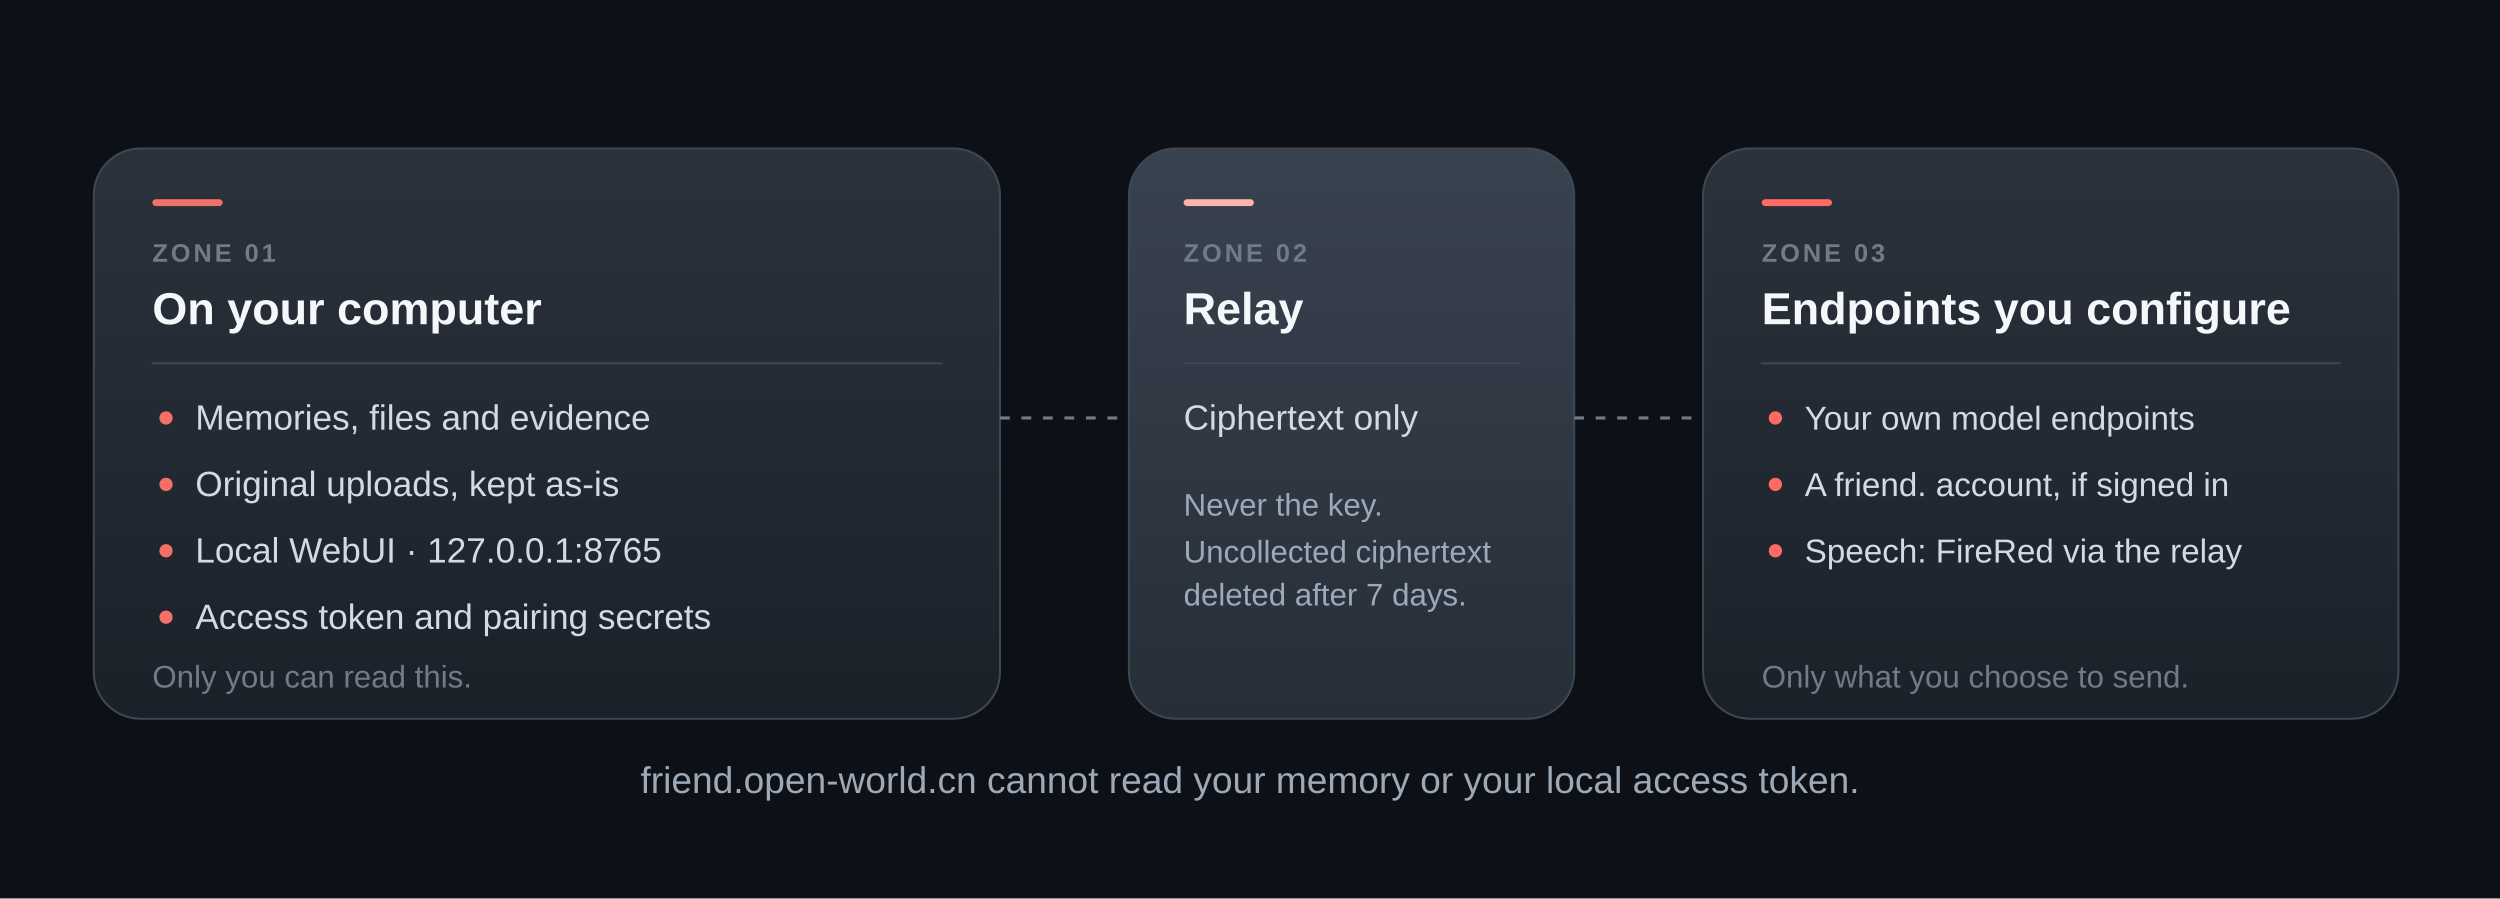
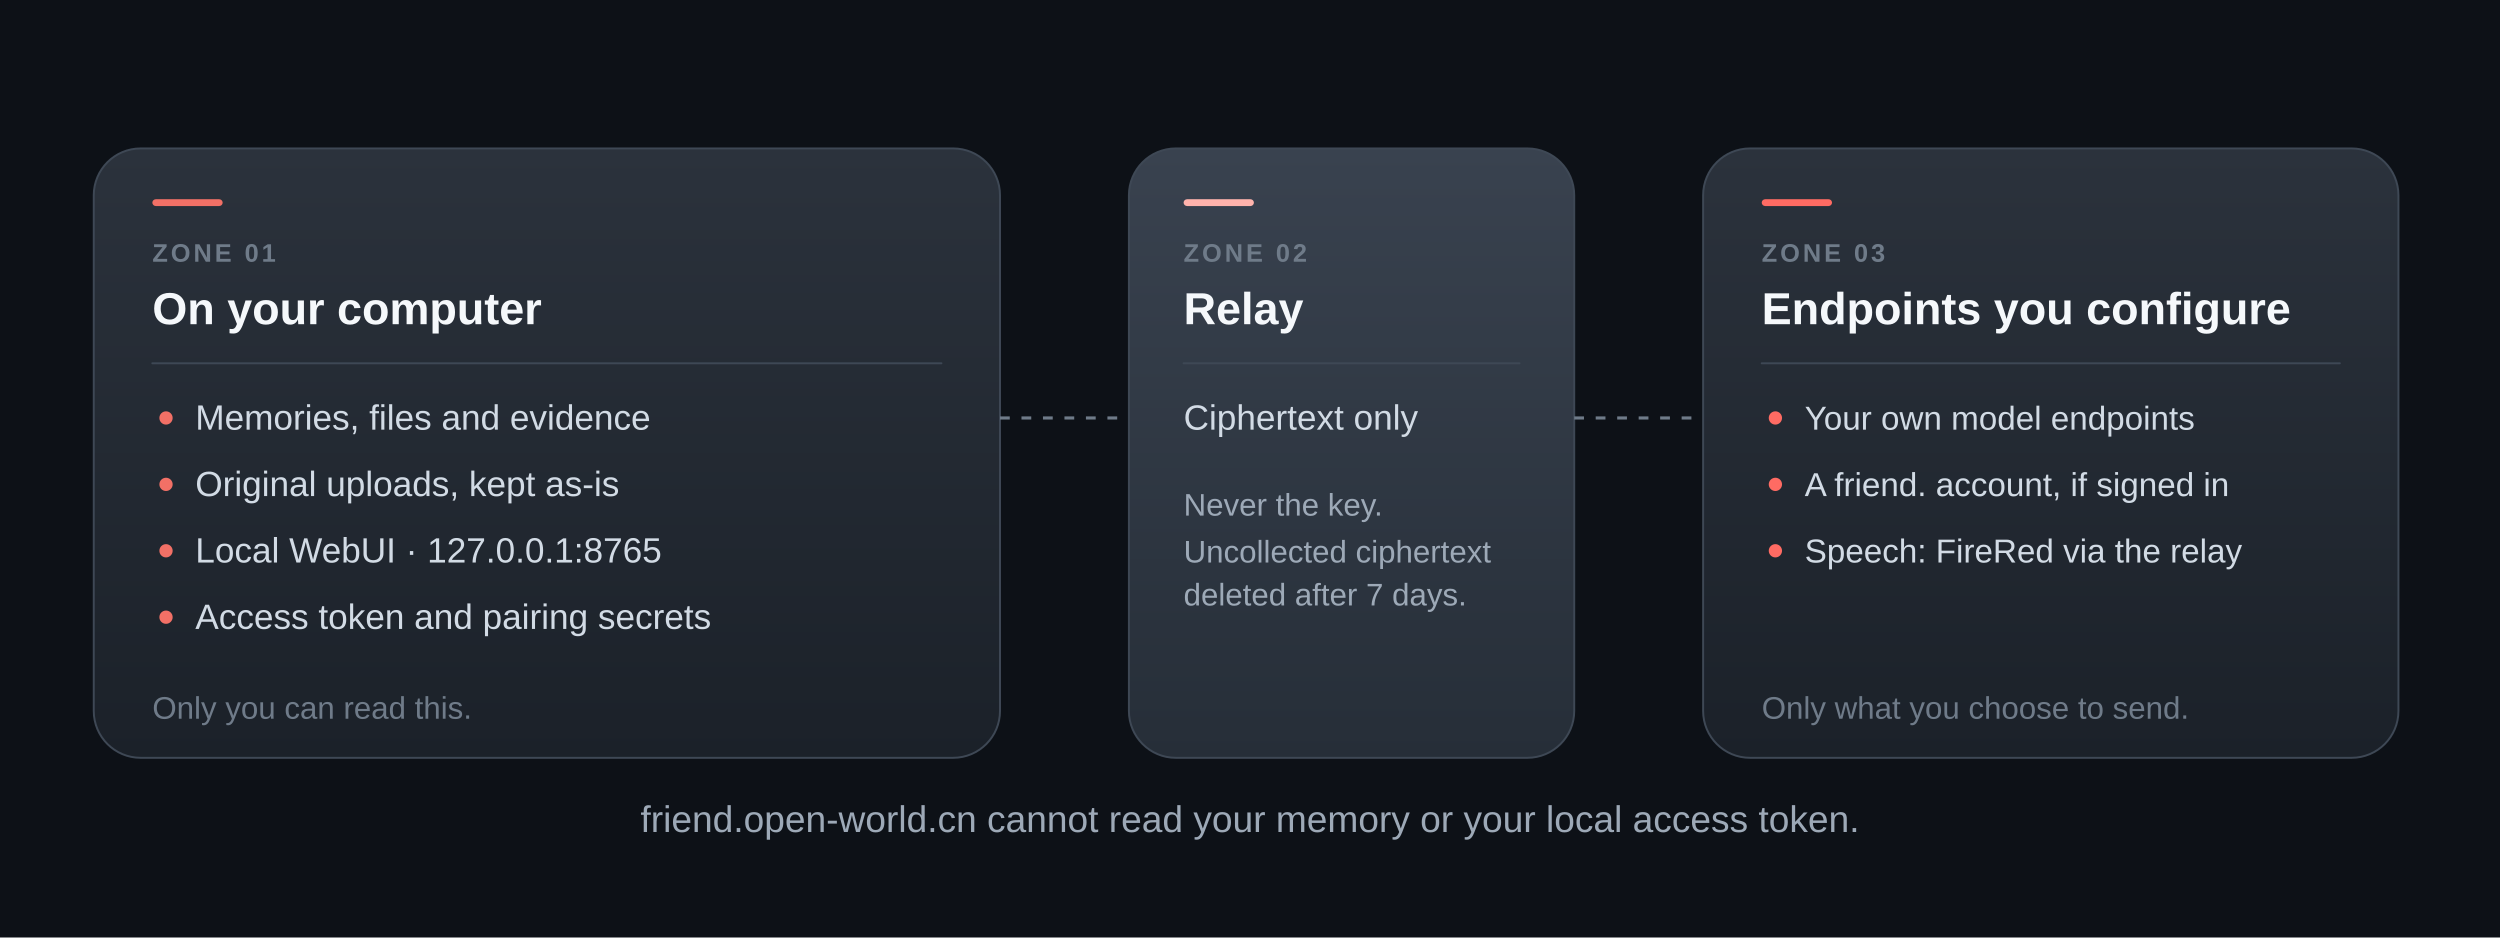
- <svg xmlns="http://www.w3.org/2000/svg" viewBox="0 0 1280 460" width="1280" height="460" role="img" aria-label="Data boundary map: memory and evidence stay on your computer; the relay only ever handles ciphertext; model processing goes only to endpoints you configure.">
+ <svg xmlns="http://www.w3.org/2000/svg" viewBox="0 0 1280 480" width="1280" height="480" role="img" aria-label="Data boundary map: memory and evidence stay on your computer; the relay only ever handles ciphertext; model processing goes only to endpoints you configure.">
  <defs>
    <radialGradient id="halo" cx="50%" cy="50%" r="50%">
      <stop offset="0" stop-color="#FF7A70" stop-opacity=".55" />
      <stop offset=".45" stop-color="#FF7A70" stop-opacity=".18" />
      <stop offset="1" stop-color="#FF7A70" stop-opacity="0" />
    </radialGradient>
    <linearGradient id="cardGrad" x1="0" y1="0" x2="0" y2="1">
      <stop offset="0" stop-color="#2B323C" />
      <stop offset="1" stop-color="#1B2129" />
    </linearGradient>
    <linearGradient id="cardAltGrad" x1="0" y1="0" x2="0" y2="1">
      <stop offset="0" stop-color="#39424F" />
      <stop offset="1" stop-color="#262E38" />
    </linearGradient>
    <filter id="soft" x="-30%" y="-30%" width="160%" height="180%">
      <feDropShadow dx="0" dy="8" stdDeviation="14" flood-color="rgba(1,4,9,.62)" flood-opacity="1" />
    </filter>
    <filter id="softSm" x="-30%" y="-30%" width="160%" height="180%">
      <feDropShadow dx="0" dy="4" stdDeviation="7" flood-color="rgba(1,4,9,.62)" flood-opacity=".8" />
    </filter>
  </defs>
  <style>
  .s{font-family:-apple-system, BlinkMacSystemFont, 'Segoe UI Variable Display', 'Segoe UI', 'Helvetica Neue', Arial, 'Microsoft YaHei', 'PingFang SC', 'Hiragino Sans GB', 'Noto Sans CJK SC', sans-serif}
  .m{font-family:ui-monospace, SFMono-Regular, 'SF Mono', Menlo, Consolas, 'Liberation Mono', 'Microsoft YaHei', monospace}
  .rise{opacity:0;animation:rise .9s cubic-bezier(.16,.84,.32,1) both}
  @keyframes rise{from{opacity:0;transform:translateY(14px);filter:blur(6px)}to{opacity:1;transform:none;filter:blur(0)}}
  @keyframes breathe{0%,100%{opacity:.45;transform:scale(.96)}50%{opacity:.9;transform:scale(1.05)}}
  @keyframes breathe2{
    0%{opacity:.05;transform:scale(.93);animation-timing-function:cubic-bezier(.66,0,.34,1)}
    18%{opacity:.12;transform:scale(1.03);animation-timing-function:cubic-bezier(.37,0,.63,1)}
    34%{opacity:.07;transform:scale(.99);animation-timing-function:cubic-bezier(.45,0,.55,1)}
    57%{opacity:.15;transform:scale(1.085);animation-timing-function:cubic-bezier(.3,0,.7,1)}
    72%{opacity:.088;transform:scale(1.008);animation-timing-function:cubic-bezier(.6,0,.4,1)}
    88%{opacity:.126;transform:scale(1.052);animation-timing-function:cubic-bezier(.5,0,.5,1)}
    100%{opacity:.05;transform:scale(.93)}
  }
  @keyframes twinkle{0%,100%{opacity:.12}50%{opacity:.5}}
  .tw{animation:twinkle 9s ease-in-out infinite}
  .snr{animation:snr 5.4s cubic-bezier(.16,.84,.32,1) infinite;transform-box:fill-box;transform-origin:center}
  @keyframes snr{0%{transform:scale(.5);opacity:.55}65%{opacity:0}100%{transform:scale(1.6);opacity:0}}
  .swp{animation-timing-function:cubic-bezier(.83,0,.17,1);animation-iteration-count:infinite;opacity:0}
  .march{animation:march 1.65s linear infinite}
  .dp{animation:dotpulse 2.6s ease-in-out infinite}
  @keyframes dotpulse{0%,100%{opacity:.42}50%{opacity:1}}
  @keyframes march{to{stroke-dashoffset:-24}}
  .scan{animation:scan 4s cubic-bezier(.83,0,.17,1) infinite;opacity:0}
  @keyframes scan{0%{transform:translateX(0);opacity:0}8%{opacity:1}88%{opacity:1}100%{transform:translateX(1140px);opacity:0}}
  @media (prefers-reduced-motion: reduce){
    .rise{animation:none!important;opacity:1!important;filter:none!important;transform:none!important}
    .tw{animation:none!important;opacity:.55!important}
    .snr,.swp,.scan{animation:none!important;opacity:0!important}
    .march{animation:none!important}
    .dp{animation:none!important;opacity:1!important}
  }</style>
-   <rect width="1280" height="460" fill="#0D1117" />
-   <rect x="48" y="76" width="464" height="292" rx="24" fill="url(#cardGrad)" stroke="#3E4855" stroke-width="1" />
+   <rect width="1280" height="480" fill="#0D1117" />
+   <rect x="48" y="76" width="464" height="312" rx="24" fill="url(#cardGrad)" stroke="#3E4855" stroke-width="1" />
  <rect x="78" y="102" width="36" height="3.5" rx="1.8" fill="#F27066" />
  <text x="78" y="134" font-size="13" font-weight="700" fill="#6F7B89" letter-spacing="1.5" class="s">ZONE 01</text>
  <text x="78" y="166" font-size="23" font-weight="650" fill="#F5F8FB" class="s">On your computer</text>
  <line x1="78" y1="186" x2="482" y2="186" stroke="#3E4855" stroke-width="1" stroke-linecap="round" />
  <circle cx="85" cy="214" r="3.4" fill="#F27066" />
  <text x="100" y="220" font-size="18" font-weight="400" fill="#D2DBE5" class="s">Memories, files and evidence</text>
  <circle cx="85" cy="248" r="3.4" fill="#F27066" />
  <text x="100" y="254" font-size="18" font-weight="400" fill="#D2DBE5" class="s">Original uploads, kept as-is</text>
  <circle cx="85" cy="282" r="3.4" fill="#F27066" />
  <text x="100" y="288" font-size="18" font-weight="400" fill="#D2DBE5" class="s">Local WebUI · 127.0.0.1:8765</text>
  <circle cx="85" cy="316" r="3.4" fill="#F27066" />
  <text x="100" y="322" font-size="18" font-weight="400" fill="#D2DBE5" class="s">Access token and pairing secrets</text>
-   <text x="78" y="352" font-size="16" font-weight="500" fill="#6F7B89" class="s">Only you can read this.</text>
-   <rect x="578" y="76" width="228" height="292" rx="24" fill="url(#cardAltGrad)" stroke="#3E4855" stroke-width="1" />
+   <text x="78" y="368" font-size="16" font-weight="500" fill="#6F7B89" class="s">Only you can read this.</text>
+   <rect x="578" y="76" width="228" height="312" rx="24" fill="url(#cardAltGrad)" stroke="#3E4855" stroke-width="1" />
  <rect x="606" y="102" width="36" height="3.5" rx="1.8" fill="#FFB3AC" />
  <text x="606" y="134" font-size="13" font-weight="700" fill="#6F7B89" letter-spacing="1.5" class="s">ZONE 02</text>
  <text x="606" y="166" font-size="23" font-weight="650" fill="#F5F8FB" class="s">Relay</text>
  <line x1="606" y1="186" x2="778" y2="186" stroke="#3E4855" stroke-width="1" stroke-linecap="round" />
  <text x="606" y="220" font-size="18" font-weight="400" fill="#D2DBE5" class="s">Ciphertext only</text>
  <text x="606" y="264" font-size="16" font-weight="400" fill="#9DA9B7" class="s">Never the key.</text>
  <text x="606" y="288" font-size="16" font-weight="400" fill="#9DA9B7" class="s">Uncollected ciphertext</text>
  <text x="606" y="310" font-size="16" font-weight="400" fill="#9DA9B7" class="s">deleted after 7 days.</text>
-   <rect x="872" y="76" width="356" height="292" rx="24" fill="url(#cardGrad)" stroke="#3E4855" stroke-width="1" />
+   <rect x="872" y="76" width="356" height="312" rx="24" fill="url(#cardGrad)" stroke="#3E4855" stroke-width="1" />
  <rect x="902" y="102" width="36" height="3.5" rx="1.8" fill="#FF6B63" />
  <text x="902" y="134" font-size="13" font-weight="700" fill="#6F7B89" letter-spacing="1.5" class="s">ZONE 03</text>
  <text x="902" y="166" font-size="23" font-weight="650" fill="#F5F8FB" class="s">Endpoints you configure</text>
  <line x1="902" y1="186" x2="1198" y2="186" stroke="#3E4855" stroke-width="1" stroke-linecap="round" />
  <circle cx="909" cy="214" r="3.4" fill="#FF6B63" />
  <text x="924" y="220" font-size="17" font-weight="400" fill="#D2DBE5" class="s">Your own model endpoints</text>
  <circle cx="909" cy="248" r="3.4" fill="#FF6B63" />
  <text x="924" y="254" font-size="17" font-weight="400" fill="#D2DBE5" class="s">A friend. account, if signed in</text>
  <circle cx="909" cy="282" r="3.4" fill="#FF6B63" />
  <text x="924" y="288" font-size="17" font-weight="400" fill="#D2DBE5" class="s">Speech: FireRed via the relay</text>
-   <text x="902" y="352" font-size="16" font-weight="500" fill="#6F7B89" class="s">Only what you choose to send.</text>
+   <text x="902" y="368" font-size="16" font-weight="500" fill="#6F7B89" class="s">Only what you choose to send.</text>
  <line x1="512" y1="214" x2="578" y2="214" stroke="#6F7B89" stroke-width="1.6" stroke-dasharray="5 6" class="march" />
  <line x1="806" y1="214" x2="872" y2="214" stroke="#6F7B89" stroke-width="1.6" stroke-dasharray="5 6" class="march" />
-   <text x="640" y="406" font-size="19" font-weight="400" fill="#9DA9B7" text-anchor="middle" class="s">friend.open-world.cn cannot read your memory or your local access token.</text>
+   <text x="640" y="426" font-size="19" font-weight="400" fill="#9DA9B7" text-anchor="middle" class="s">friend.open-world.cn cannot read your memory or your local access token.</text>
</svg>
